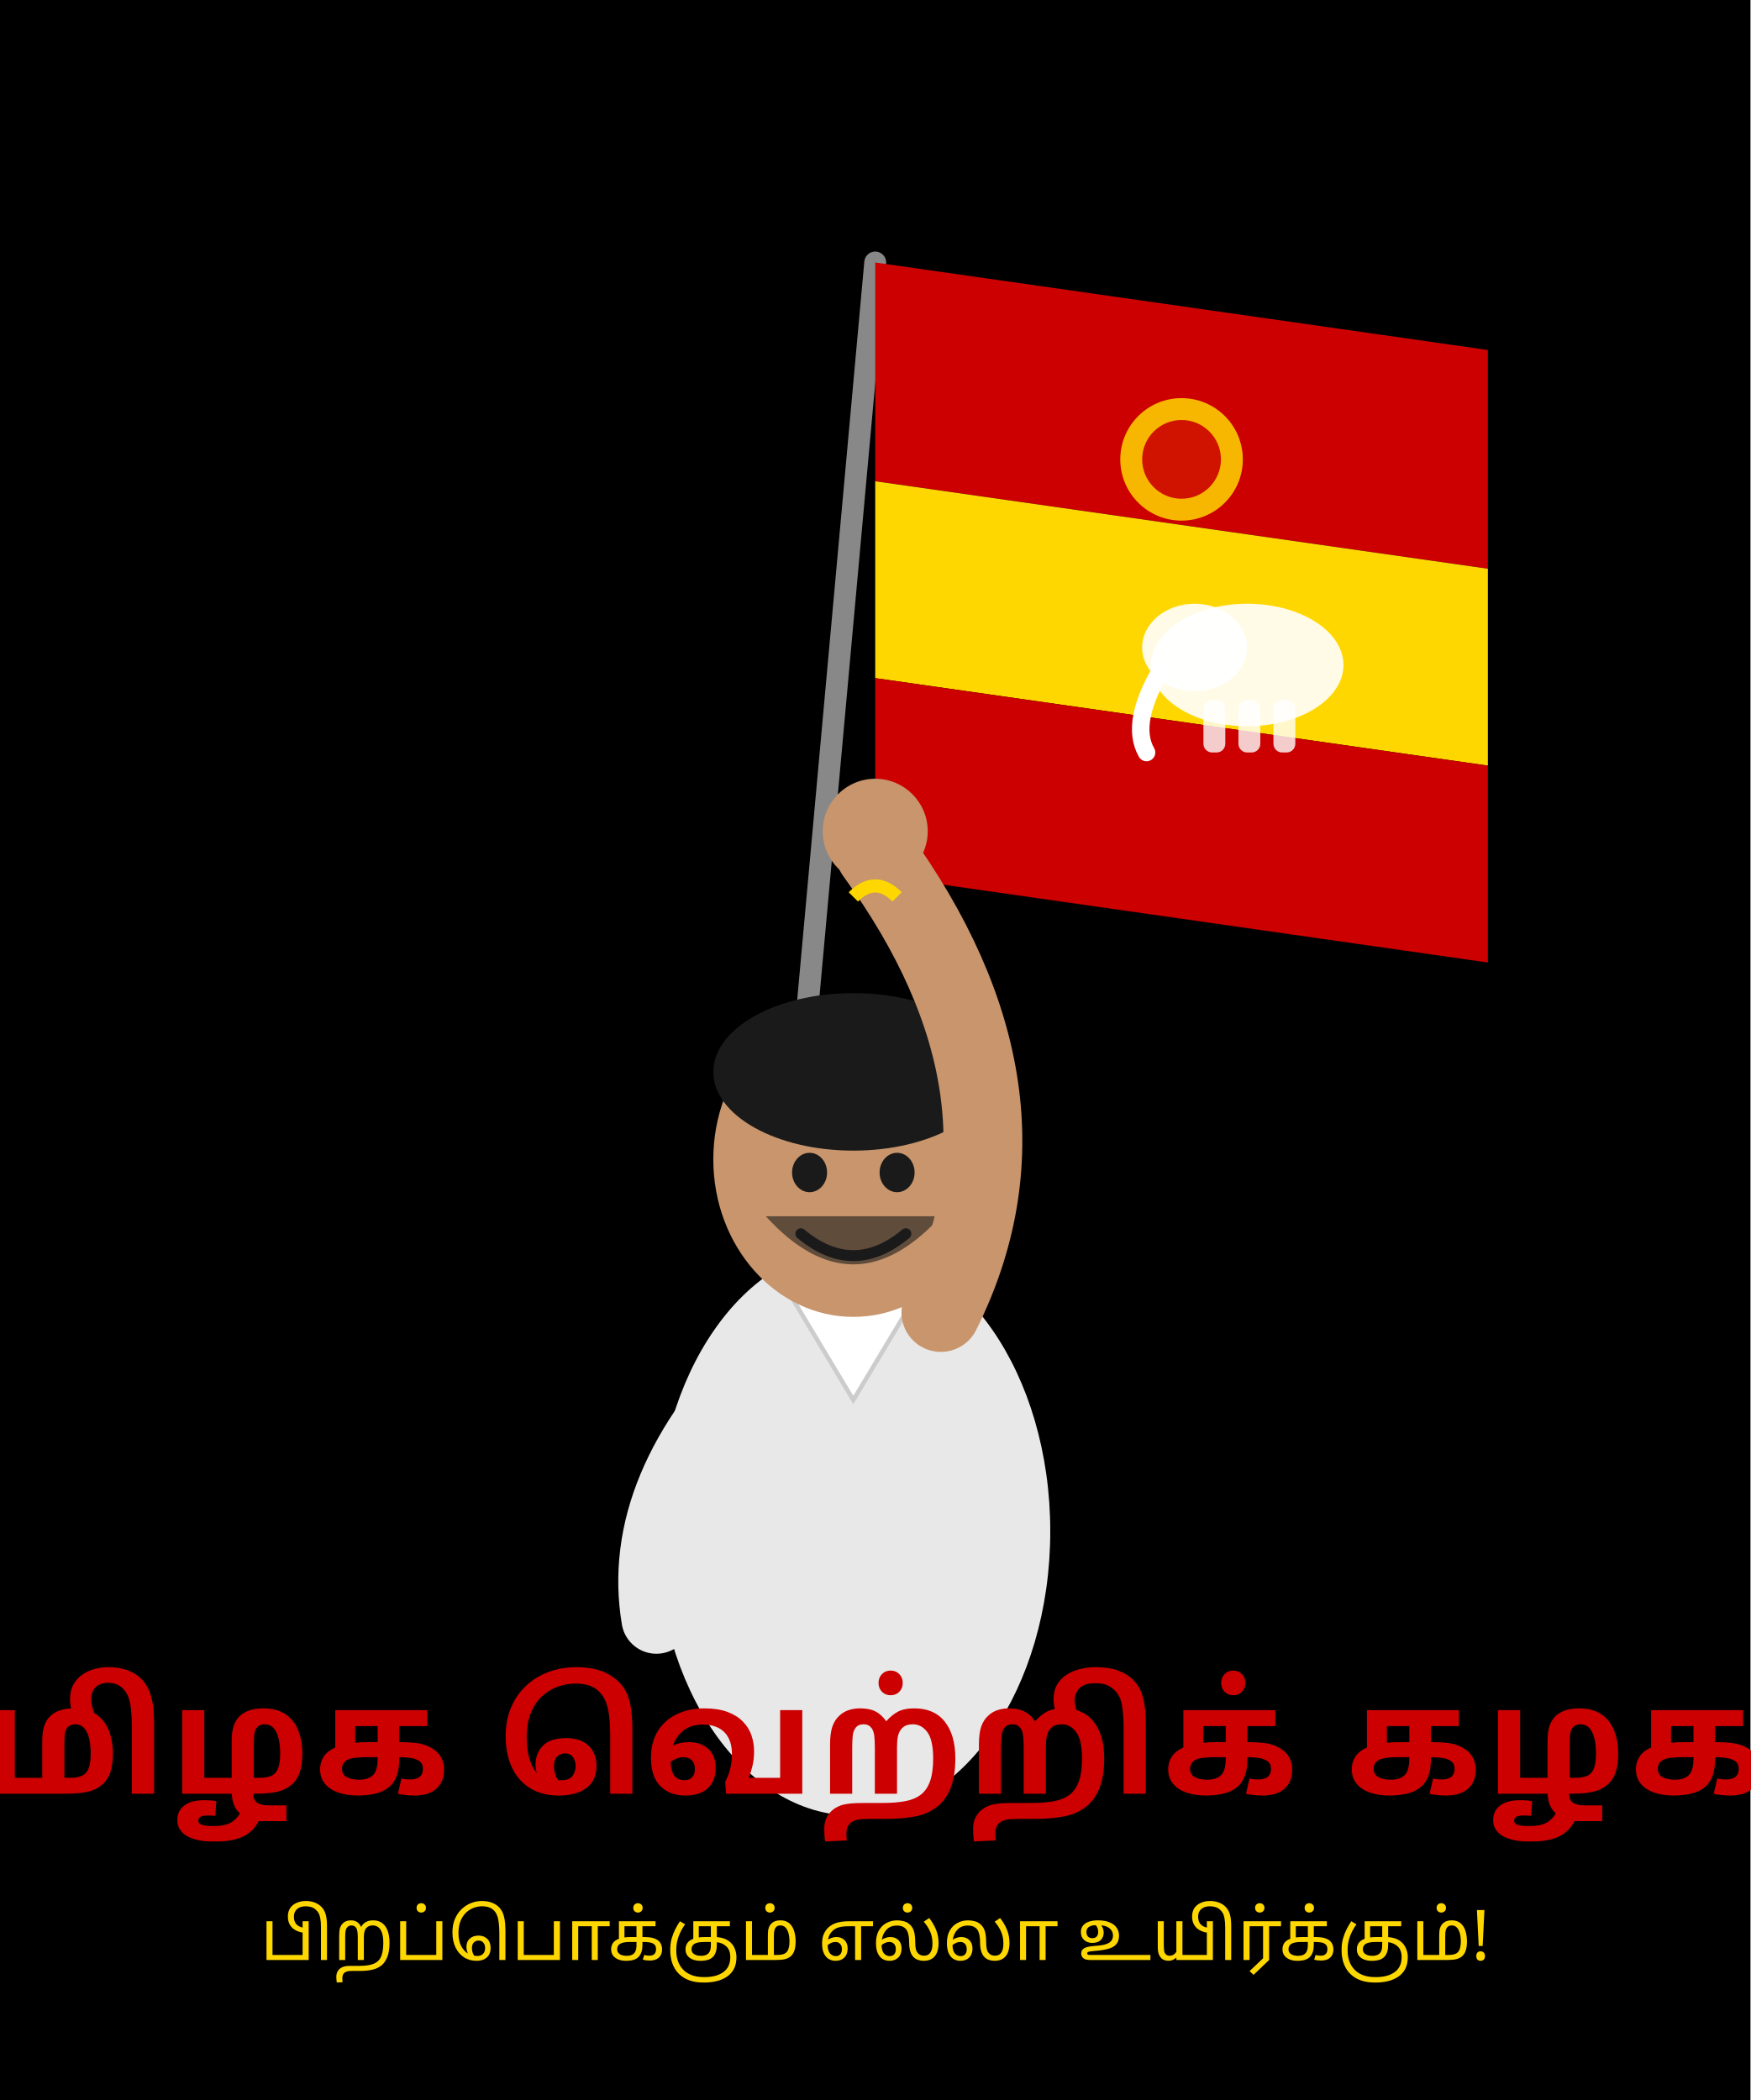
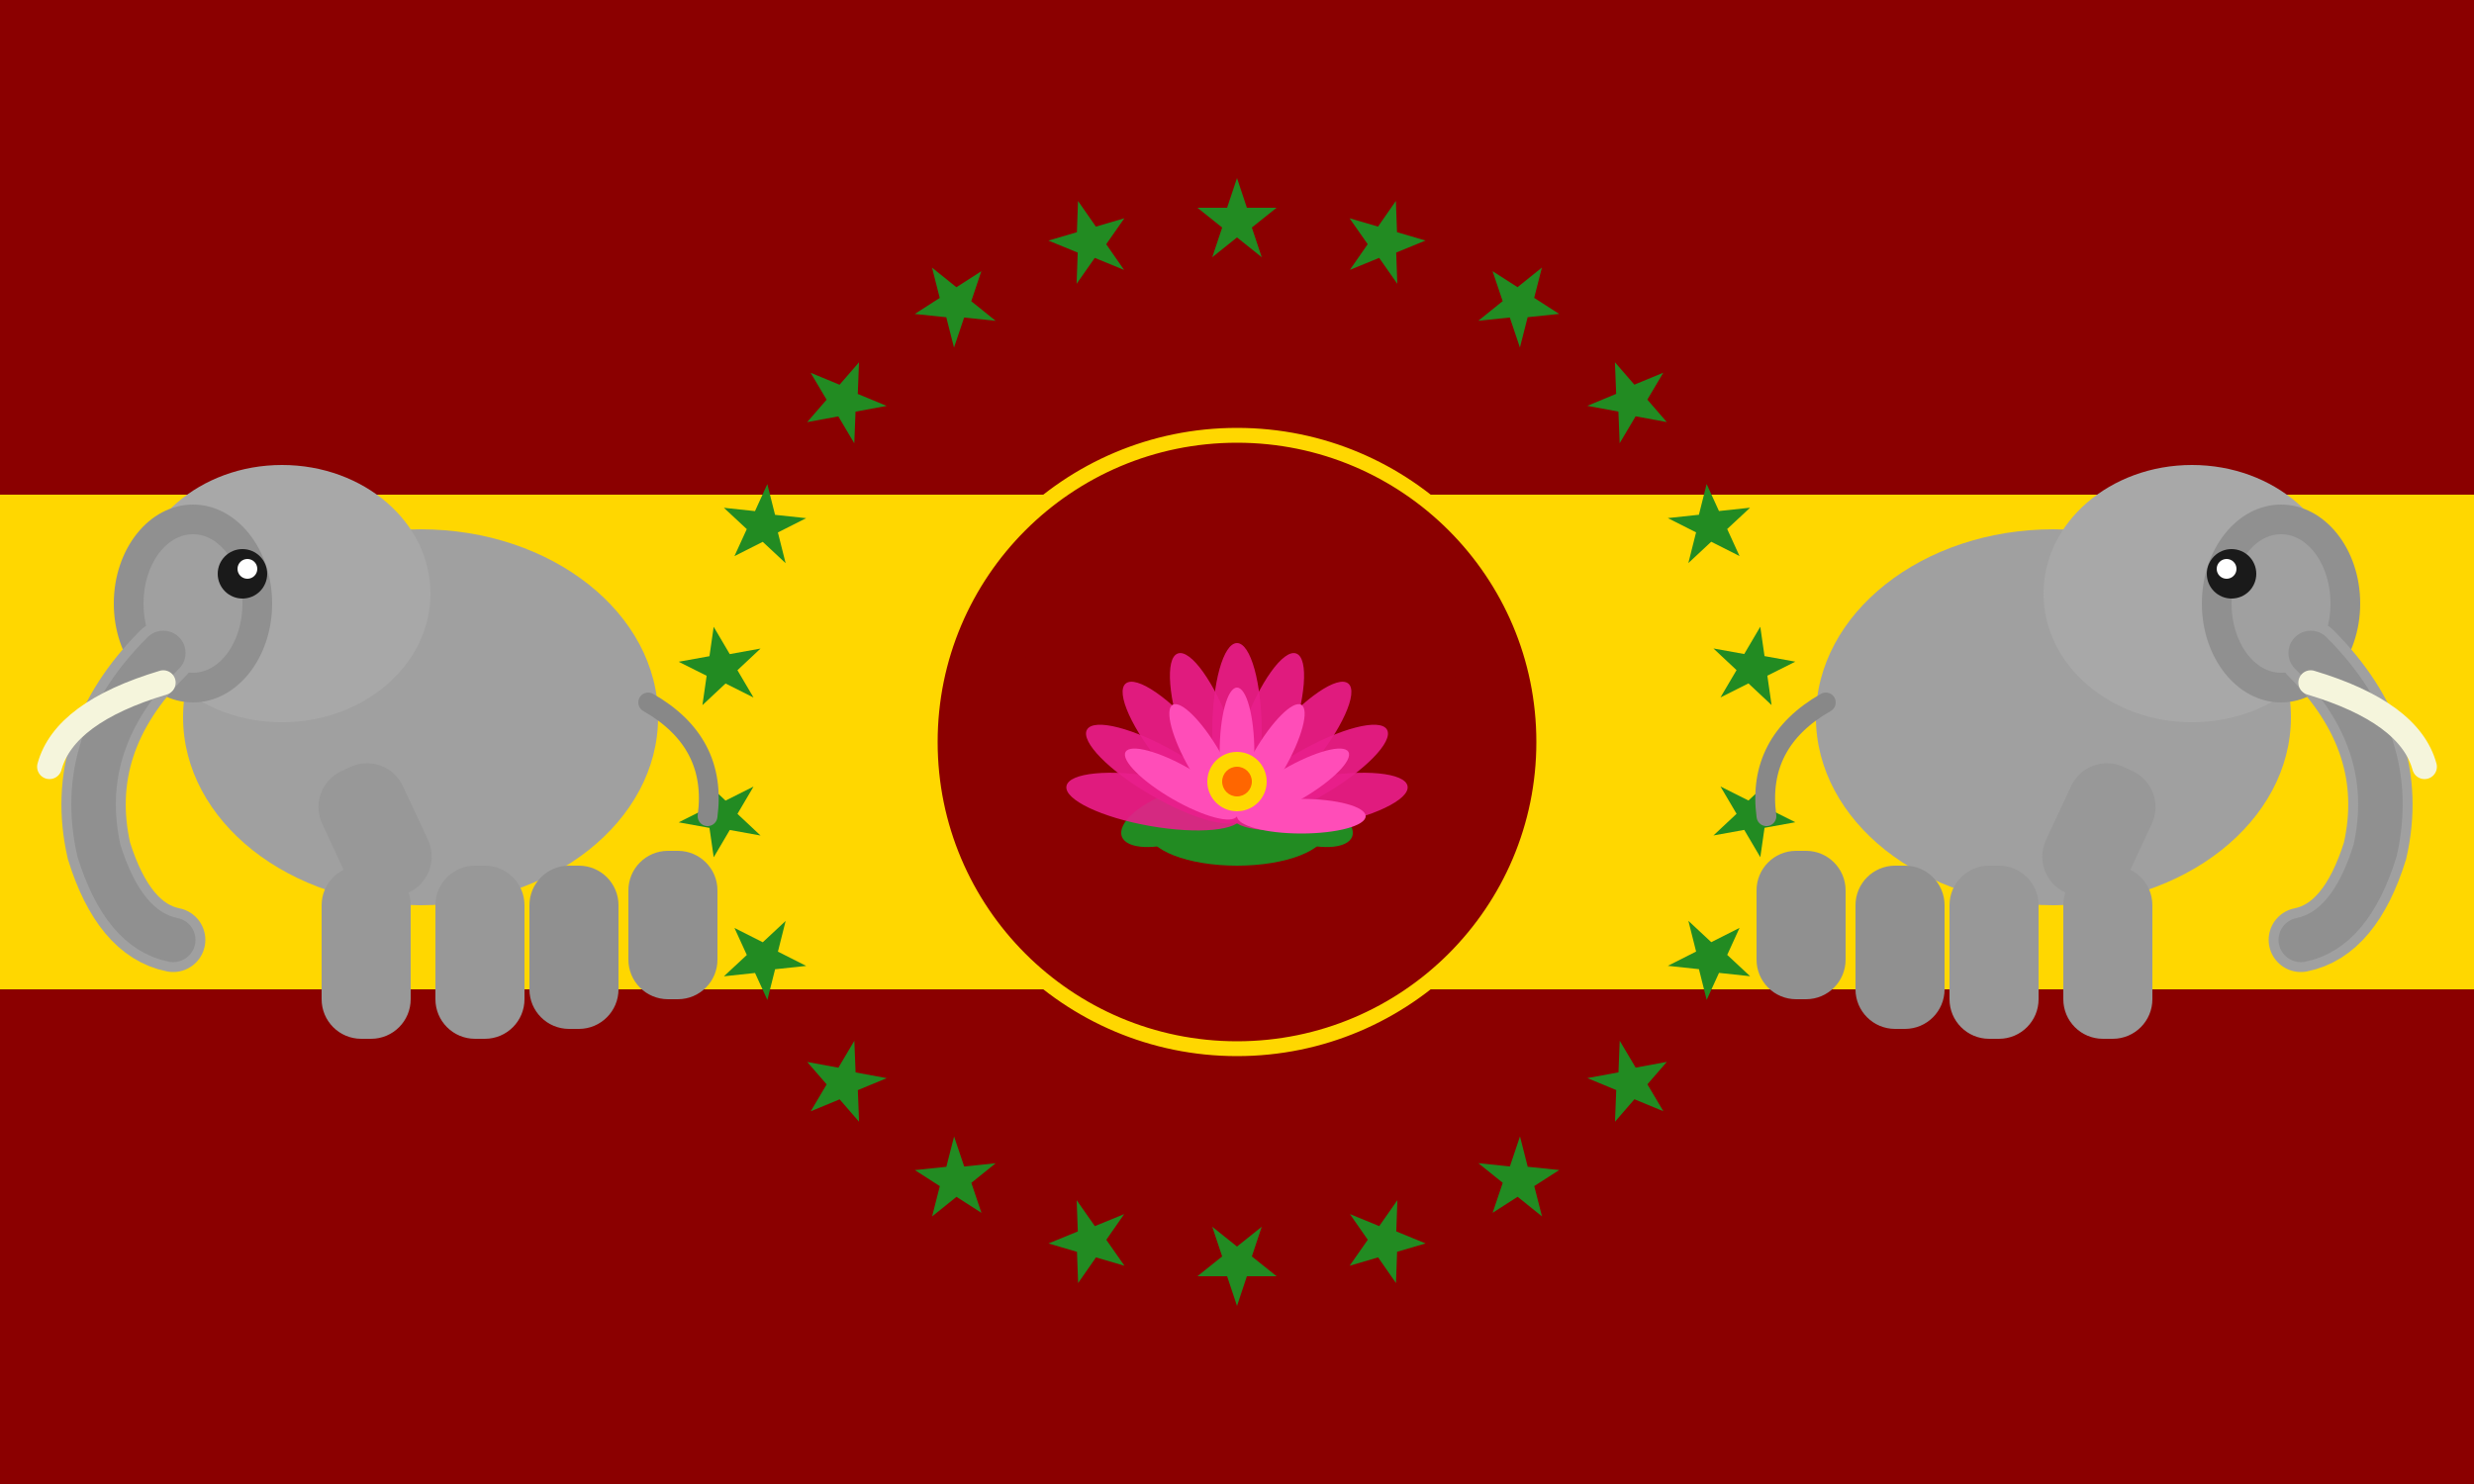
- <svg xmlns="http://www.w3.org/2000/svg" viewBox="0 0 400 480" width="400" height="480">
-   <rect width="400" height="480" fill="#000000" />
-   <line x1="200" y1="60" x2="180" y2="280" stroke="#888" stroke-width="5" stroke-linecap="round" />
-   <polygon points="200,60 340,80 340,130 200,110" fill="#CC0000" />
-   <polygon points="200,110 340,130 340,175 200,155" fill="#FFD700" />
-   <polygon points="200,155 340,175 340,220 200,200" fill="#CC0000" />
-   <ellipse cx="285" cy="152" rx="22" ry="14" fill="#ffffff" opacity="0.9" />
-   <ellipse cx="273" cy="148" rx="12" ry="10" fill="#ffffff" opacity="0.9" />
-   <path d="M266,152 Q258,165 262,172" stroke="#ffffff" stroke-width="4" fill="none" stroke-linecap="round" />
-   <rect x="275" y="160" width="5" height="12" rx="2" fill="#ffffff" opacity="0.8" />
-   <rect x="283" y="160" width="5" height="12" rx="2" fill="#ffffff" opacity="0.8" />
-   <rect x="291" y="160" width="5" height="12" rx="2" fill="#ffffff" opacity="0.8" />
-   <circle cx="270" cy="105" r="14" fill="#FFD700" opacity="0.85" />
-   <circle cx="270" cy="105" r="9" fill="#CC0000" opacity="0.9" />
-   <ellipse cx="195" cy="350" rx="45" ry="65" fill="#e8e8e8" />
-   <path d="M180,295 L195,320 L210,295" fill="#ffffff" stroke="#ccc" stroke-width="1" />
-   <ellipse cx="195" cy="265" rx="32" ry="36" fill="#c8956c" />
-   <ellipse cx="195" cy="245" rx="32" ry="18" fill="#1a1a1a" />
-   <ellipse cx="185" cy="268" rx="4" ry="4.5" fill="#1a1a1a" />
-   <ellipse cx="205" cy="268" rx="4" ry="4.5" fill="#1a1a1a" />
-   <path d="M183,282 Q195,292 207,282" stroke="#1a1a1a" stroke-width="2.5" fill="none" stroke-linecap="round" />
-   <path d="M175,278 Q195,300 215,278" fill="#1a1a1a" opacity="0.6" />
-   <path d="M180,260 Q185,256 190,260" stroke="#1a1a1a" stroke-width="2" fill="none" />
-   <path d="M200,260 Q205,256 210,260" stroke="#1a1a1a" stroke-width="2" fill="none" />
-   <path d="M215,300 Q240,250 200,195" stroke="#c8956c" stroke-width="18" fill="none" stroke-linecap="round" />
-   <circle cx="200" cy="190" r="12" fill="#c8956c" />
-   <path d="M175,310 Q145,340 150,370" stroke="#e8e8e8" stroke-width="16" fill="none" stroke-linecap="round" />
-   <path d="M205,205 Q200,200 195,205" stroke="#FFD700" stroke-width="3" fill="none" />
-   <text x="200" y="410" font-family="'Noto Sans Tamil', 'Tamil MN', serif" font-size="34" font-weight="bold" fill="#CC0000" text-anchor="middle" letter-spacing="1">தமிழக வெற்றிக் கழகம்</text>
-   <text x="200" y="448" font-family="'Noto Sans Tamil', 'Tamil MN', serif" font-size="16" fill="#FFD700" text-anchor="middle">பிறப்பொக்கும் எல்லா உயிர்க்கும்!</text>
+ <svg xmlns="http://www.w3.org/2000/svg" viewBox="0 0 500 300" width="500" height="300">
+   <rect x="0" y="0" width="500" height="100" fill="#8B0000" />
+   <rect x="0" y="100" width="500" height="100" fill="#FFD700" />
+   <rect x="0" y="200" width="500" height="100" fill="#8B0000" />
+   <circle cx="250" cy="150" r="62" fill="#8B0000" stroke="#FFD700" stroke-width="3" />
+   <g fill="#228B22">
+     <polygon points="250,93 252,99 258,99 253,103 255,109 250,105 245,109 247,103 242,99 248,99" transform="rotate(0,250,150) translate(0,-57)" />
+     <polygon points="250,93 252,99 258,99 253,103 255,109 250,105 245,109 247,103 242,99 248,99" transform="rotate(16.36,250,150) translate(0,-57)" />
+     <polygon points="250,93 252,99 258,99 253,103 255,109 250,105 245,109 247,103 242,99 248,99" transform="rotate(32.72,250,150) translate(0,-57)" />
+     <polygon points="250,93 252,99 258,99 253,103 255,109 250,105 245,109 247,103 242,99 248,99" transform="rotate(49.09,250,150) translate(0,-57)" />
+     <polygon points="250,93 252,99 258,99 253,103 255,109 250,105 245,109 247,103 242,99 248,99" transform="rotate(65.45,250,150) translate(0,-57)" />
+     <polygon points="250,93 252,99 258,99 253,103 255,109 250,105 245,109 247,103 242,99 248,99" transform="rotate(81.81,250,150) translate(0,-57)" />
+     <polygon points="250,93 252,99 258,99 253,103 255,109 250,105 245,109 247,103 242,99 248,99" transform="rotate(98.18,250,150) translate(0,-57)" />
+     <polygon points="250,93 252,99 258,99 253,103 255,109 250,105 245,109 247,103 242,99 248,99" transform="rotate(114.54,250,150) translate(0,-57)" />
+     <polygon points="250,93 252,99 258,99 253,103 255,109 250,105 245,109 247,103 242,99 248,99" transform="rotate(130.90,250,150) translate(0,-57)" />
+     <polygon points="250,93 252,99 258,99 253,103 255,109 250,105 245,109 247,103 242,99 248,99" transform="rotate(147.27,250,150) translate(0,-57)" />
+     <polygon points="250,93 252,99 258,99 253,103 255,109 250,105 245,109 247,103 242,99 248,99" transform="rotate(163.63,250,150) translate(0,-57)" />
+     <polygon points="250,93 252,99 258,99 253,103 255,109 250,105 245,109 247,103 242,99 248,99" transform="rotate(180,250,150) translate(0,-57)" />
+     <polygon points="250,93 252,99 258,99 253,103 255,109 250,105 245,109 247,103 242,99 248,99" transform="rotate(196.36,250,150) translate(0,-57)" />
+     <polygon points="250,93 252,99 258,99 253,103 255,109 250,105 245,109 247,103 242,99 248,99" transform="rotate(212.72,250,150) translate(0,-57)" />
+     <polygon points="250,93 252,99 258,99 253,103 255,109 250,105 245,109 247,103 242,99 248,99" transform="rotate(229.09,250,150) translate(0,-57)" />
+     <polygon points="250,93 252,99 258,99 253,103 255,109 250,105 245,109 247,103 242,99 248,99" transform="rotate(245.45,250,150) translate(0,-57)" />
+     <polygon points="250,93 252,99 258,99 253,103 255,109 250,105 245,109 247,103 242,99 248,99" transform="rotate(261.81,250,150) translate(0,-57)" />
+     <polygon points="250,93 252,99 258,99 253,103 255,109 250,105 245,109 247,103 242,99 248,99" transform="rotate(278.18,250,150) translate(0,-57)" />
+     <polygon points="250,93 252,99 258,99 253,103 255,109 250,105 245,109 247,103 242,99 248,99" transform="rotate(294.54,250,150) translate(0,-57)" />
+     <polygon points="250,93 252,99 258,99 253,103 255,109 250,105 245,109 247,103 242,99 248,99" transform="rotate(310.90,250,150) translate(0,-57)" />
+     <polygon points="250,93 252,99 258,99 253,103 255,109 250,105 245,109 247,103 242,99 248,99" transform="rotate(327.27,250,150) translate(0,-57)" />
+     <polygon points="250,93 252,99 258,99 253,103 255,109 250,105 245,109 247,103 242,99 248,99" transform="rotate(343.63,250,150) translate(0,-57)" />
+   </g>
+   <circle cx="250" cy="150" r="46" fill="#8B0000" />
+   <ellipse cx="250" cy="168" rx="18" ry="7" fill="#228B22" />
+   <ellipse cx="238" cy="165" rx="12" ry="5" fill="#228B22" transform="rotate(-20,238,165)" />
+   <ellipse cx="262" cy="165" rx="12" ry="5" fill="#228B22" transform="rotate(20,262,165)" />
+   <ellipse cx="250" cy="148" rx="5" ry="18" fill="#E91E8C" opacity="0.9" />
+   <ellipse cx="250" cy="148" rx="5" ry="18" fill="#E91E8C" opacity="0.9" transform="rotate(20,250,165)" />
+   <ellipse cx="250" cy="148" rx="5" ry="18" fill="#E91E8C" opacity="0.9" transform="rotate(-20,250,165)" />
+   <ellipse cx="250" cy="148" rx="5" ry="18" fill="#E91E8C" opacity="0.9" transform="rotate(40,250,165)" />
+   <ellipse cx="250" cy="148" rx="5" ry="18" fill="#E91E8C" opacity="0.9" transform="rotate(-40,250,165)" />
+   <ellipse cx="250" cy="148" rx="5" ry="18" fill="#E91E8C" opacity="0.9" transform="rotate(60,250,165)" />
+   <ellipse cx="250" cy="148" rx="5" ry="18" fill="#E91E8C" opacity="0.9" transform="rotate(-60,250,165)" />
+   <ellipse cx="250" cy="148" rx="5" ry="18" fill="#E91E8C" opacity="0.9" transform="rotate(80,250,165)" />
+   <ellipse cx="250" cy="148" rx="5" ry="18" fill="#E91E8C" opacity="0.9" transform="rotate(-80,250,165)" />
+   <ellipse cx="250" cy="152" rx="3.5" ry="13" fill="#FF4DB8" opacity="1" />
+   <ellipse cx="250" cy="152" rx="3.5" ry="13" fill="#FF4DB8" opacity="1" transform="rotate(30,250,165)" />
+   <ellipse cx="250" cy="152" rx="3.5" ry="13" fill="#FF4DB8" opacity="1" transform="rotate(-30,250,165)" />
+   <ellipse cx="250" cy="152" rx="3.5" ry="13" fill="#FF4DB8" opacity="1" transform="rotate(60,250,165)" />
+   <ellipse cx="250" cy="152" rx="3.5" ry="13" fill="#FF4DB8" opacity="1" transform="rotate(-60,250,165)" />
+   <ellipse cx="250" cy="152" rx="3.5" ry="13" fill="#FF4DB8" opacity="1" transform="rotate(90,250,165)" />
+   <circle cx="250" cy="158" r="6" fill="#FFD700" />
+   <circle cx="250" cy="158" r="3" fill="#FF6600" />
+   <g transform="translate(85,100)">
+     <ellipse cx="0" cy="45" rx="48" ry="38" fill="#A0A0A0" />
+     <ellipse cx="-28" cy="20" rx="30" ry="26" fill="#A8A8A8" />
+     <ellipse cx="-46" cy="22" rx="16" ry="20" fill="#909090" />
+     <ellipse cx="-46" cy="22" rx="10" ry="14" fill="#B8B8B8" opacity="0.4" />
+     <path d="M-52,32 Q-70,50 -65,72 Q-60,88 -50,90" stroke="#A0A0A0" stroke-width="13" fill="none" stroke-linecap="round" />
+     <path d="M-52,32 Q-70,50 -65,72 Q-60,88 -50,90" stroke="#909090" stroke-width="9" fill="none" stroke-linecap="round" />
+     <path d="M-52,38 Q-72,44 -75,55" stroke="#F5F5DC" stroke-width="5" fill="none" stroke-linecap="round" />
+     <circle cx="-36" cy="16" r="5" fill="#1a1a1a" />
+     <circle cx="-35" cy="15" r="2" fill="white" />
+     <rect x="-20" y="75" width="18" height="35" rx="8" fill="#989898" />
+     <rect x="3" y="75" width="18" height="35" rx="8" fill="#989898" />
+     <rect x="22" y="75" width="18" height="33" rx="8" fill="#909090" />
+     <rect x="42" y="72" width="18" height="30" rx="8" fill="#909090" />
+     <path d="M46,42 Q60,50 58,65" stroke="#888" stroke-width="4" fill="none" stroke-linecap="round" />
+     <rect x="-22" y="55" width="18" height="28" rx="8" fill="#989898" transform="rotate(-25,-13,60)" />
+   </g>
+   <g transform="translate(415,100) scale(-1,1)">
+     <ellipse cx="0" cy="45" rx="48" ry="38" fill="#A0A0A0" />
+     <ellipse cx="-28" cy="20" rx="30" ry="26" fill="#A8A8A8" />
+     <ellipse cx="-46" cy="22" rx="16" ry="20" fill="#909090" />
+     <ellipse cx="-46" cy="22" rx="10" ry="14" fill="#B8B8B8" opacity="0.4" />
+     <path d="M-52,32 Q-70,50 -65,72 Q-60,88 -50,90" stroke="#A0A0A0" stroke-width="13" fill="none" stroke-linecap="round" />
+     <path d="M-52,32 Q-70,50 -65,72 Q-60,88 -50,90" stroke="#909090" stroke-width="9" fill="none" stroke-linecap="round" />
+     <path d="M-52,38 Q-72,44 -75,55" stroke="#F5F5DC" stroke-width="5" fill="none" stroke-linecap="round" />
+     <circle cx="-36" cy="16" r="5" fill="#1a1a1a" />
+     <circle cx="-35" cy="15" r="2" fill="white" />
+     <rect x="-20" y="75" width="18" height="35" rx="8" fill="#989898" />
+     <rect x="3" y="75" width="18" height="35" rx="8" fill="#989898" />
+     <rect x="22" y="75" width="18" height="33" rx="8" fill="#909090" />
+     <rect x="42" y="72" width="18" height="30" rx="8" fill="#909090" />
+     <path d="M46,42 Q60,50 58,65" stroke="#888" stroke-width="4" fill="none" stroke-linecap="round" />
+     <rect x="-22" y="55" width="18" height="28" rx="8" fill="#989898" transform="rotate(-25,-13,60)" />
+   </g>
</svg>
